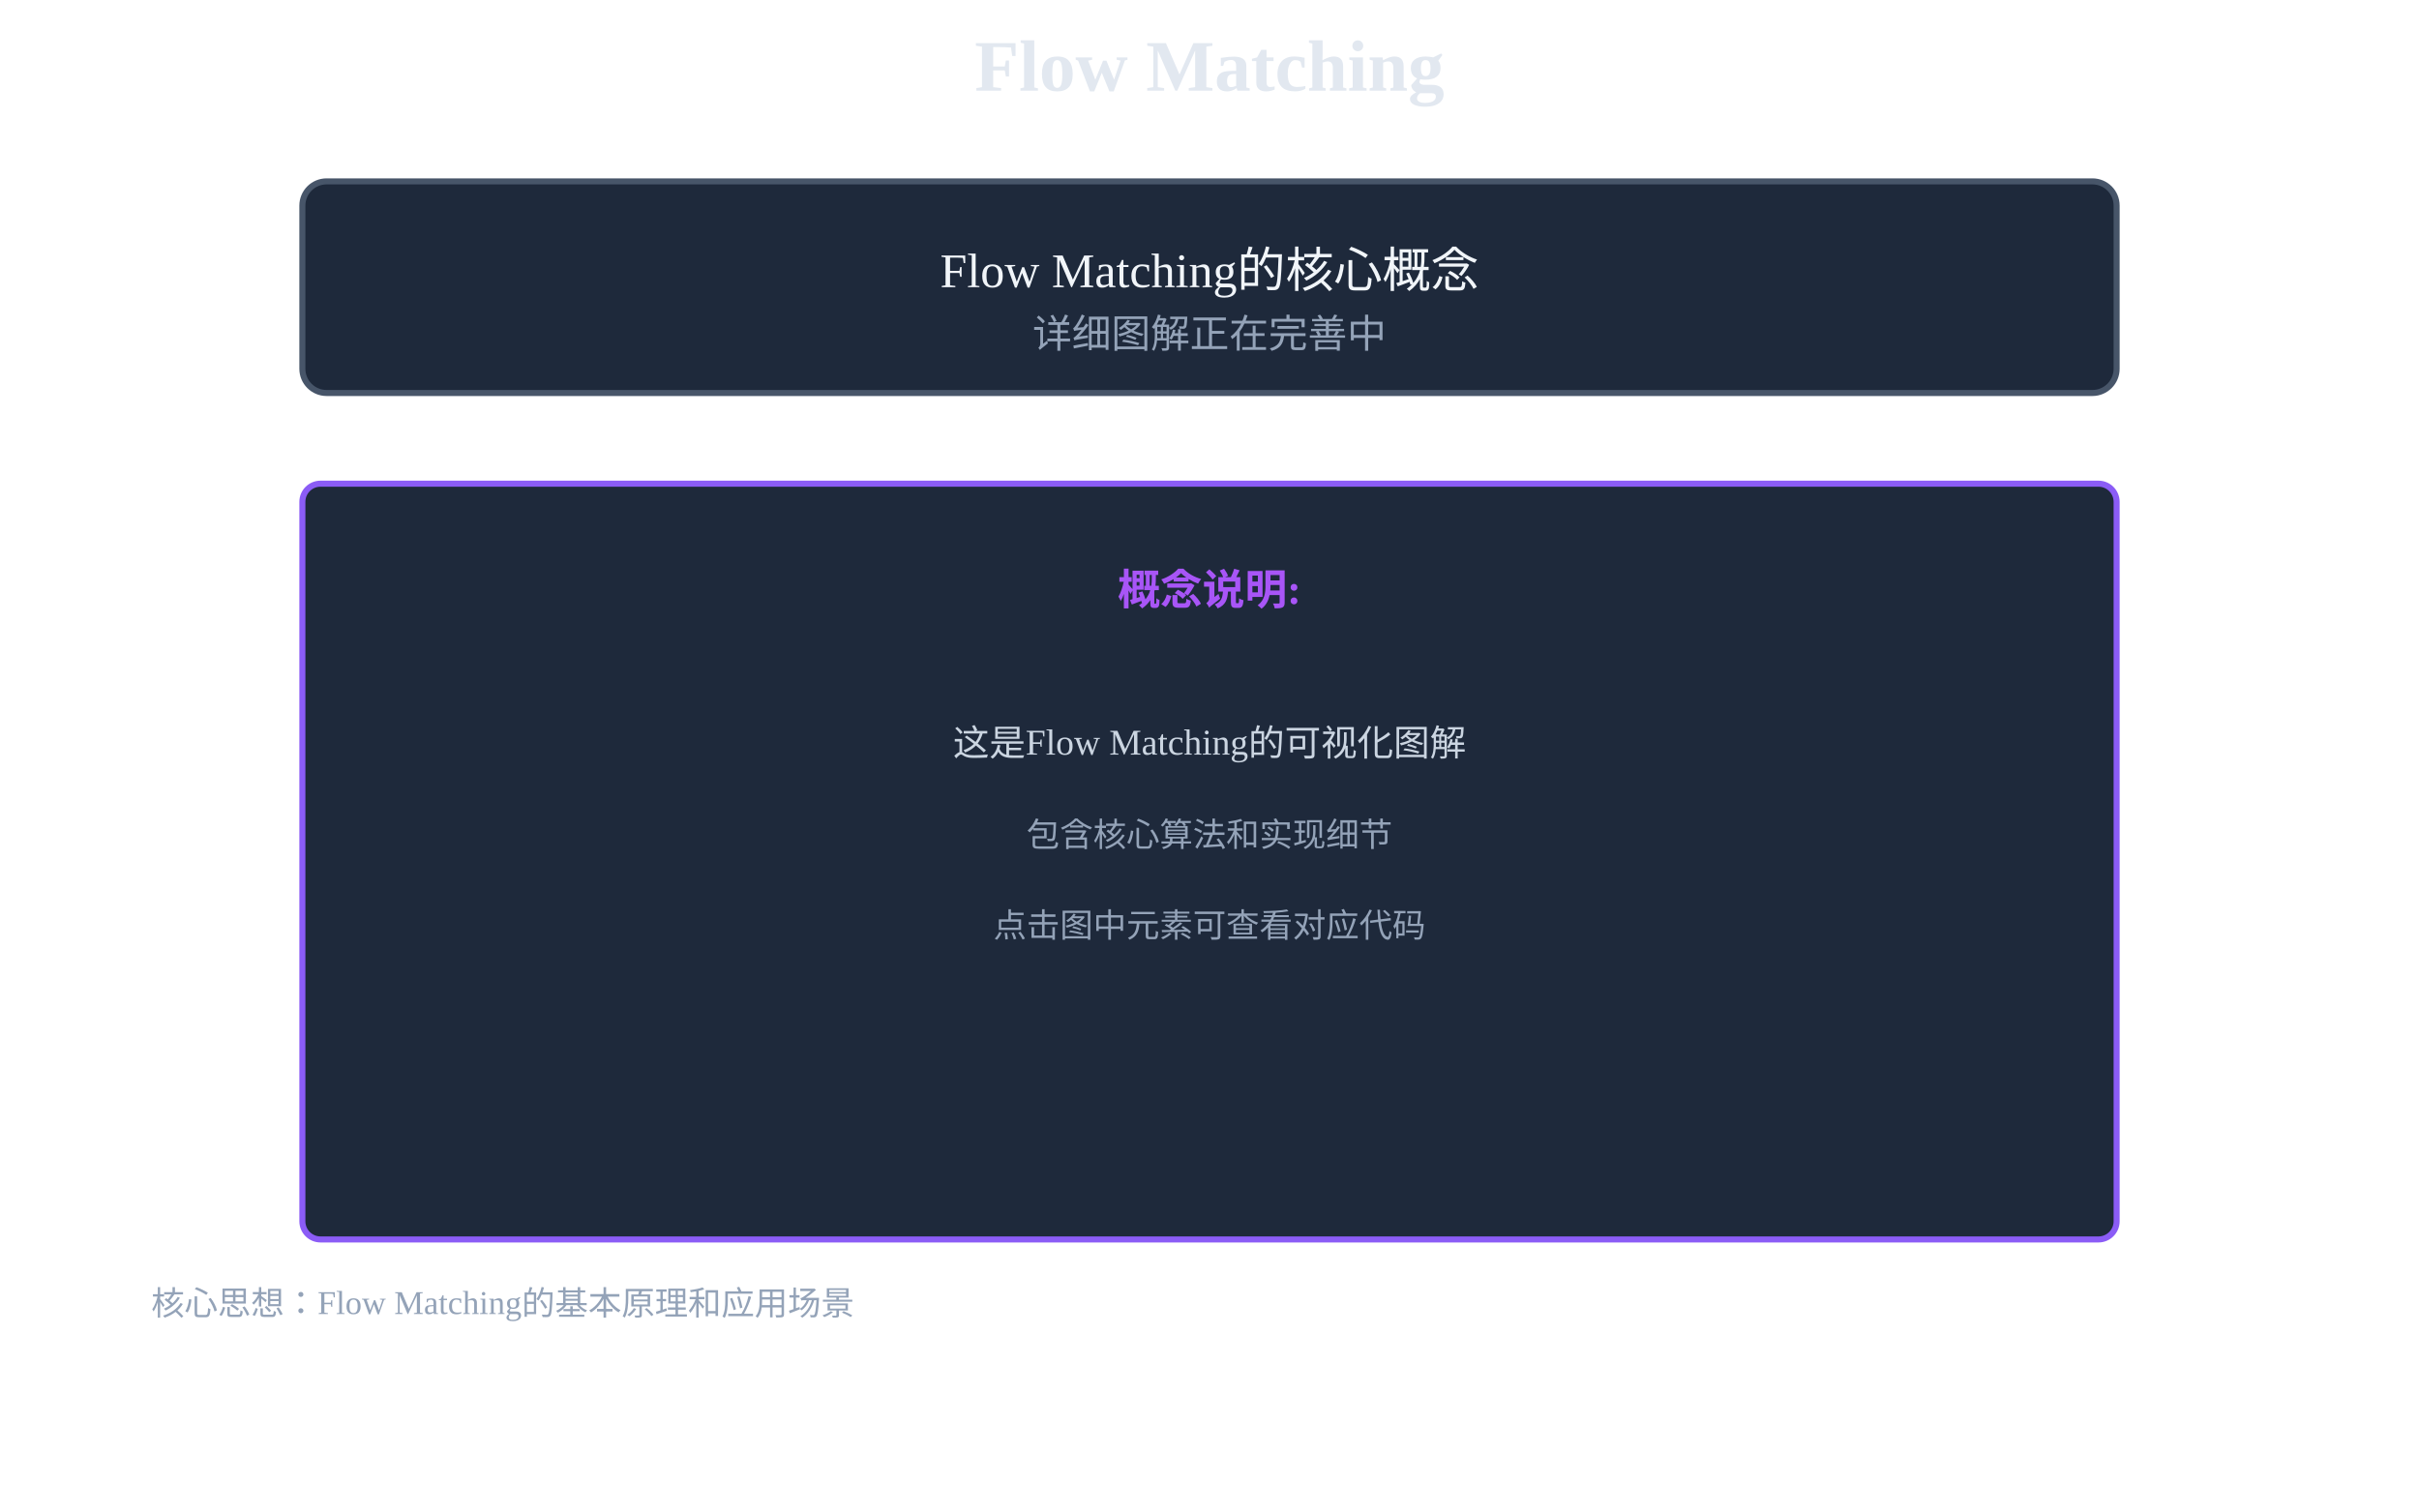
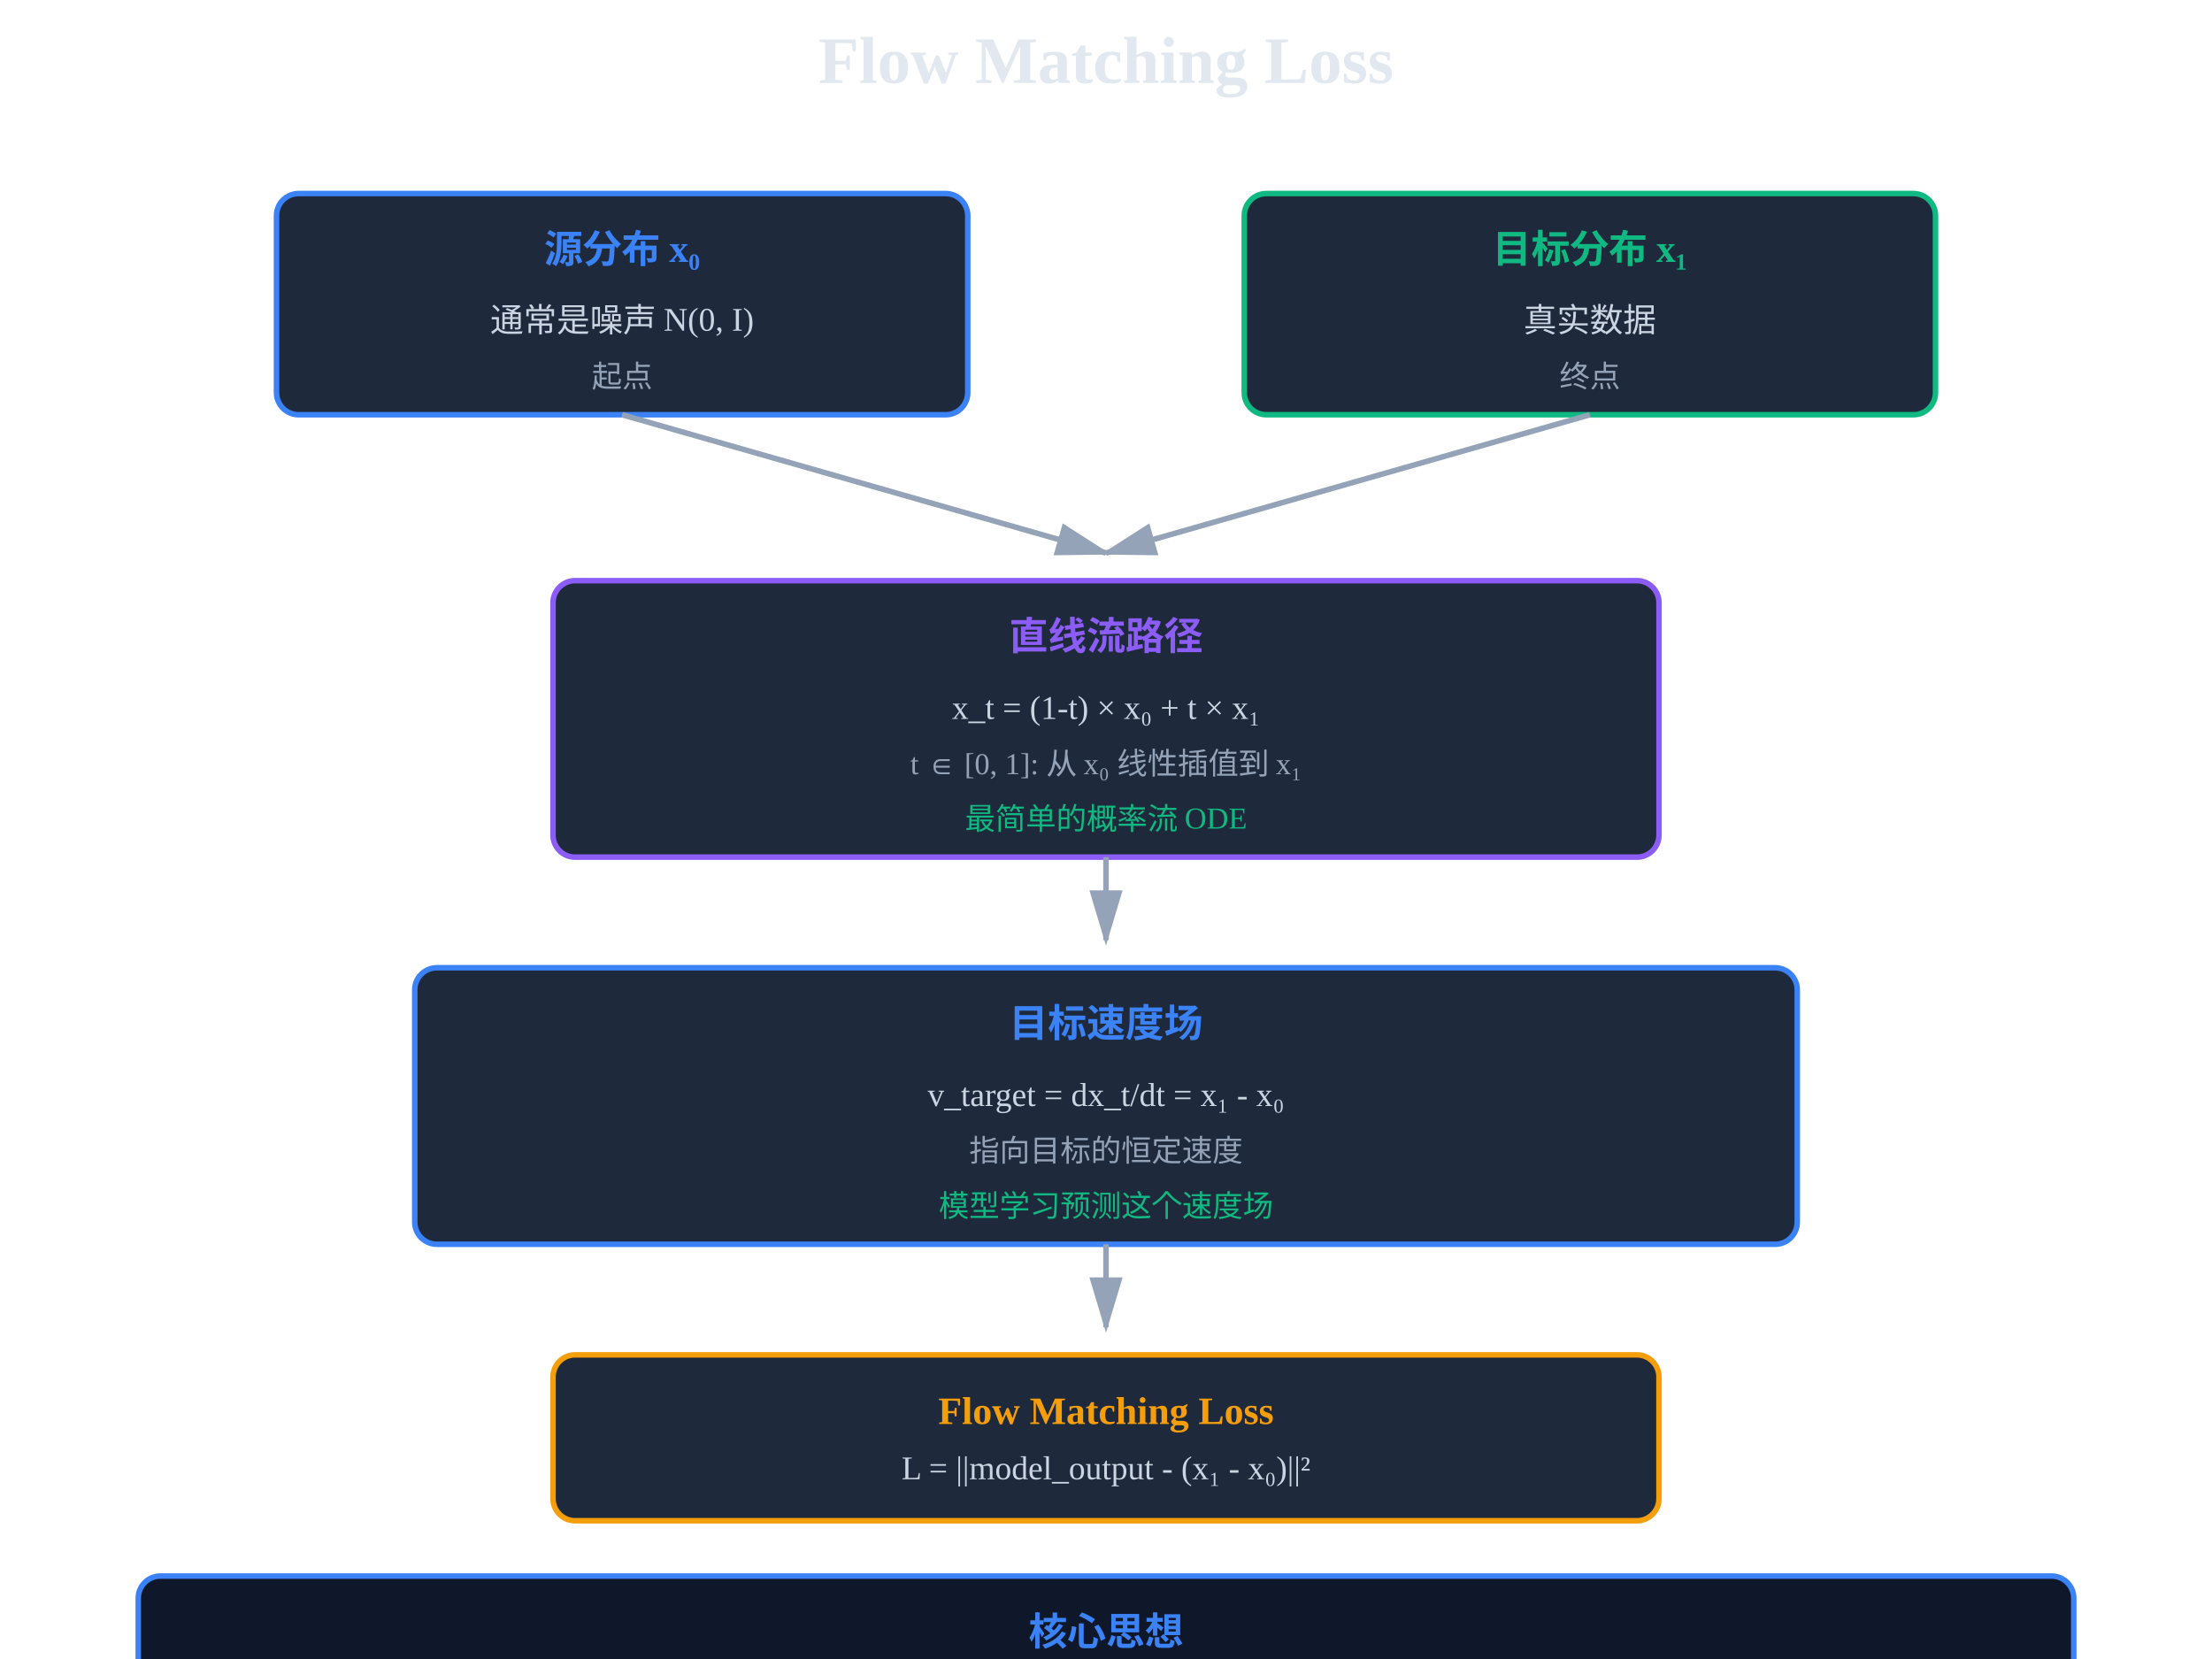
- <svg xmlns="http://www.w3.org/2000/svg" viewBox="0 0 800 500" class="w-full h-auto">
-   <text x="400" y="30" text-anchor="middle" fill="#e2e8f0" font-size="24" font-weight="bold">Flow Matching</text>
+ <svg xmlns="http://www.w3.org/2000/svg" viewBox="0 0 800 600" class="w-full h-auto">
+   <defs>
+     <marker id="arrowhead" markerWidth="10" markerHeight="10" refX="9" refY="3" orient="auto">
+       <polygon points="0 0, 10 3, 0 6" fill="#94a3b8" />
+     </marker>
+   </defs>
+   <text x="400" y="30" text-anchor="middle" fill="#e2e8f0" font-size="24" font-weight="bold">Flow Matching Loss</text>
+   <g data-code-line="1,2">
+     <rect x="100" y="70" width="250" height="80" rx="8" fill="#1e293b" stroke="#3b82f6" stroke-width="2" />
+     <text x="225" y="95" text-anchor="middle" fill="#3b82f6" font-size="14" font-weight="bold">源分布 x₀</text>
+     <text x="225" y="120" text-anchor="middle" fill="#cbd5e1" font-size="12">通常是噪声 N(0, I)</text>
+     <text x="225" y="140" text-anchor="middle" fill="#94a3b8" font-size="11">起点</text>
+   </g>
+   <g data-code-line="1,2">
+     <rect x="450" y="70" width="250" height="80" rx="8" fill="#1e293b" stroke="#10b981" stroke-width="2" />
+     <text x="575" y="95" text-anchor="middle" fill="#10b981" font-size="14" font-weight="bold">目标分布 x₁</text>
+     <text x="575" y="120" text-anchor="middle" fill="#cbd5e1" font-size="12">真实数据</text>
+     <text x="575" y="140" text-anchor="middle" fill="#94a3b8" font-size="11">终点</text>
+   </g>
+   <g data-code-line="3">
+     <line x1="225" y1="150" x2="400" y2="200" stroke="#94a3b8" stroke-width="2" marker-end="url(#arrowhead)" />
+     <line x1="575" y1="150" x2="400" y2="200" stroke="#94a3b8" stroke-width="2" marker-end="url(#arrowhead)" />
+     <rect x="200" y="210" width="400" height="100" rx="8" fill="#1e293b" stroke="#8b5cf6" stroke-width="2" />
+     <text x="400" y="235" text-anchor="middle" fill="#8b5cf6" font-size="14" font-weight="bold">直线流路径</text>
+     <text x="400" y="260" text-anchor="middle" fill="#cbd5e1" font-size="12">x_t = (1-t) × x₀ + t × x₁</text>
+     <text x="400" y="280" text-anchor="middle" fill="#94a3b8" font-size="11">t ∈ [0, 1]: 从 x₀ 线性插值到 x₁</text>
+     <text x="400" y="300" text-anchor="middle" fill="#10b981" font-size="11">最简单的概率流 ODE</text>
+   </g>
+   <g data-code-line="4,5">
+     <line x1="400" y1="310" x2="400" y2="340" stroke="#94a3b8" stroke-width="2" marker-end="url(#arrowhead)" />
+     <rect x="150" y="350" width="500" height="100" rx="8" fill="#1e293b" stroke="#3b82f6" stroke-width="2" />
+     <text x="400" y="375" text-anchor="middle" fill="#3b82f6" font-size="14" font-weight="bold">目标速度场</text>
+     <text x="400" y="400" text-anchor="middle" fill="#cbd5e1" font-size="12">v_target = dx_t/dt = x₁ - x₀</text>
+     <text x="400" y="420" text-anchor="middle" fill="#94a3b8" font-size="11">指向目标的恒定速度</text>
+     <text x="400" y="440" text-anchor="middle" fill="#10b981" font-size="11">模型学习预测这个速度场</text>
+   </g>
+   <g data-code-line="6">
+     <line x1="400" y1="450" x2="400" y2="480" stroke="#94a3b8" stroke-width="2" marker-end="url(#arrowhead)" />
+     <rect x="200" y="490" width="400" height="60" rx="8" fill="#1e293b" stroke="#f59e0b" stroke-width="2" />
+     <text x="400" y="515" text-anchor="middle" fill="#f59e0b" font-size="14" font-weight="bold">Flow Matching Loss</text>
+     <text x="400" y="535" text-anchor="middle" fill="#cbd5e1" font-size="12">L = ||model_output - (x₁ - x₀)||²</text>
+   </g>
  <g data-code-line="1,2,3">
-     <rect x="100" y="60" width="600" height="70" rx="8" fill="#1e293b" stroke="#475569" stroke-width="2" />
-     <text x="400" y="95" text-anchor="middle" fill="#f1f5f9" font-size="16">Flow Matching的核心概念</text>
-     <text x="400" y="115" text-anchor="middle" fill="#94a3b8" font-size="13">详细图解正在完善中</text>
-   </g>
-   <g data-code-line="4,5,6">
-     <rect x="100" y="160" width="600" height="250" rx="6" fill="#1e293b" stroke="#8b5cf6" stroke-width="2" />
-     <text x="400" y="200" text-anchor="middle" fill="#a855f7" font-size="14" font-weight="bold">概念说明:</text>
-     <text x="400" y="250" text-anchor="middle" fill="#cbd5e1" font-size="12">这是Flow Matching的可视化图解</text>
-     <text x="400" y="280" text-anchor="middle" fill="#94a3b8" font-size="11">包含核心算法和实现细节</text>
-     <text x="400" y="310" text-anchor="middle" fill="#94a3b8" font-size="11">点击图中元素可查看对应代码</text>
-   </g>
-   <g transform="translate(50, 435)">
-     <text x="0" y="0" fill="#94a3b8" font-size="11">核心思想：Flow Matching的基本原理和应用场景</text>
+     <rect x="50" y="570" width="700" height="80" rx="8" fill="#0f172a" stroke="#3b82f6" stroke-width="2" />
+     <text x="400" y="595" text-anchor="middle" fill="#3b82f6" font-size="14" font-weight="bold">核心思想</text>
+     <text x="400" y="620" text-anchor="middle" fill="#cbd5e1" font-size="12">学习从噪声到数据的直线流，比扩散模型更简单直接</text>
+     <text x="400" y="640" text-anchor="middle" fill="#cbd5e1" font-size="12">无需复杂的噪声调度，训练更稳定</text>
  </g>
</svg>
